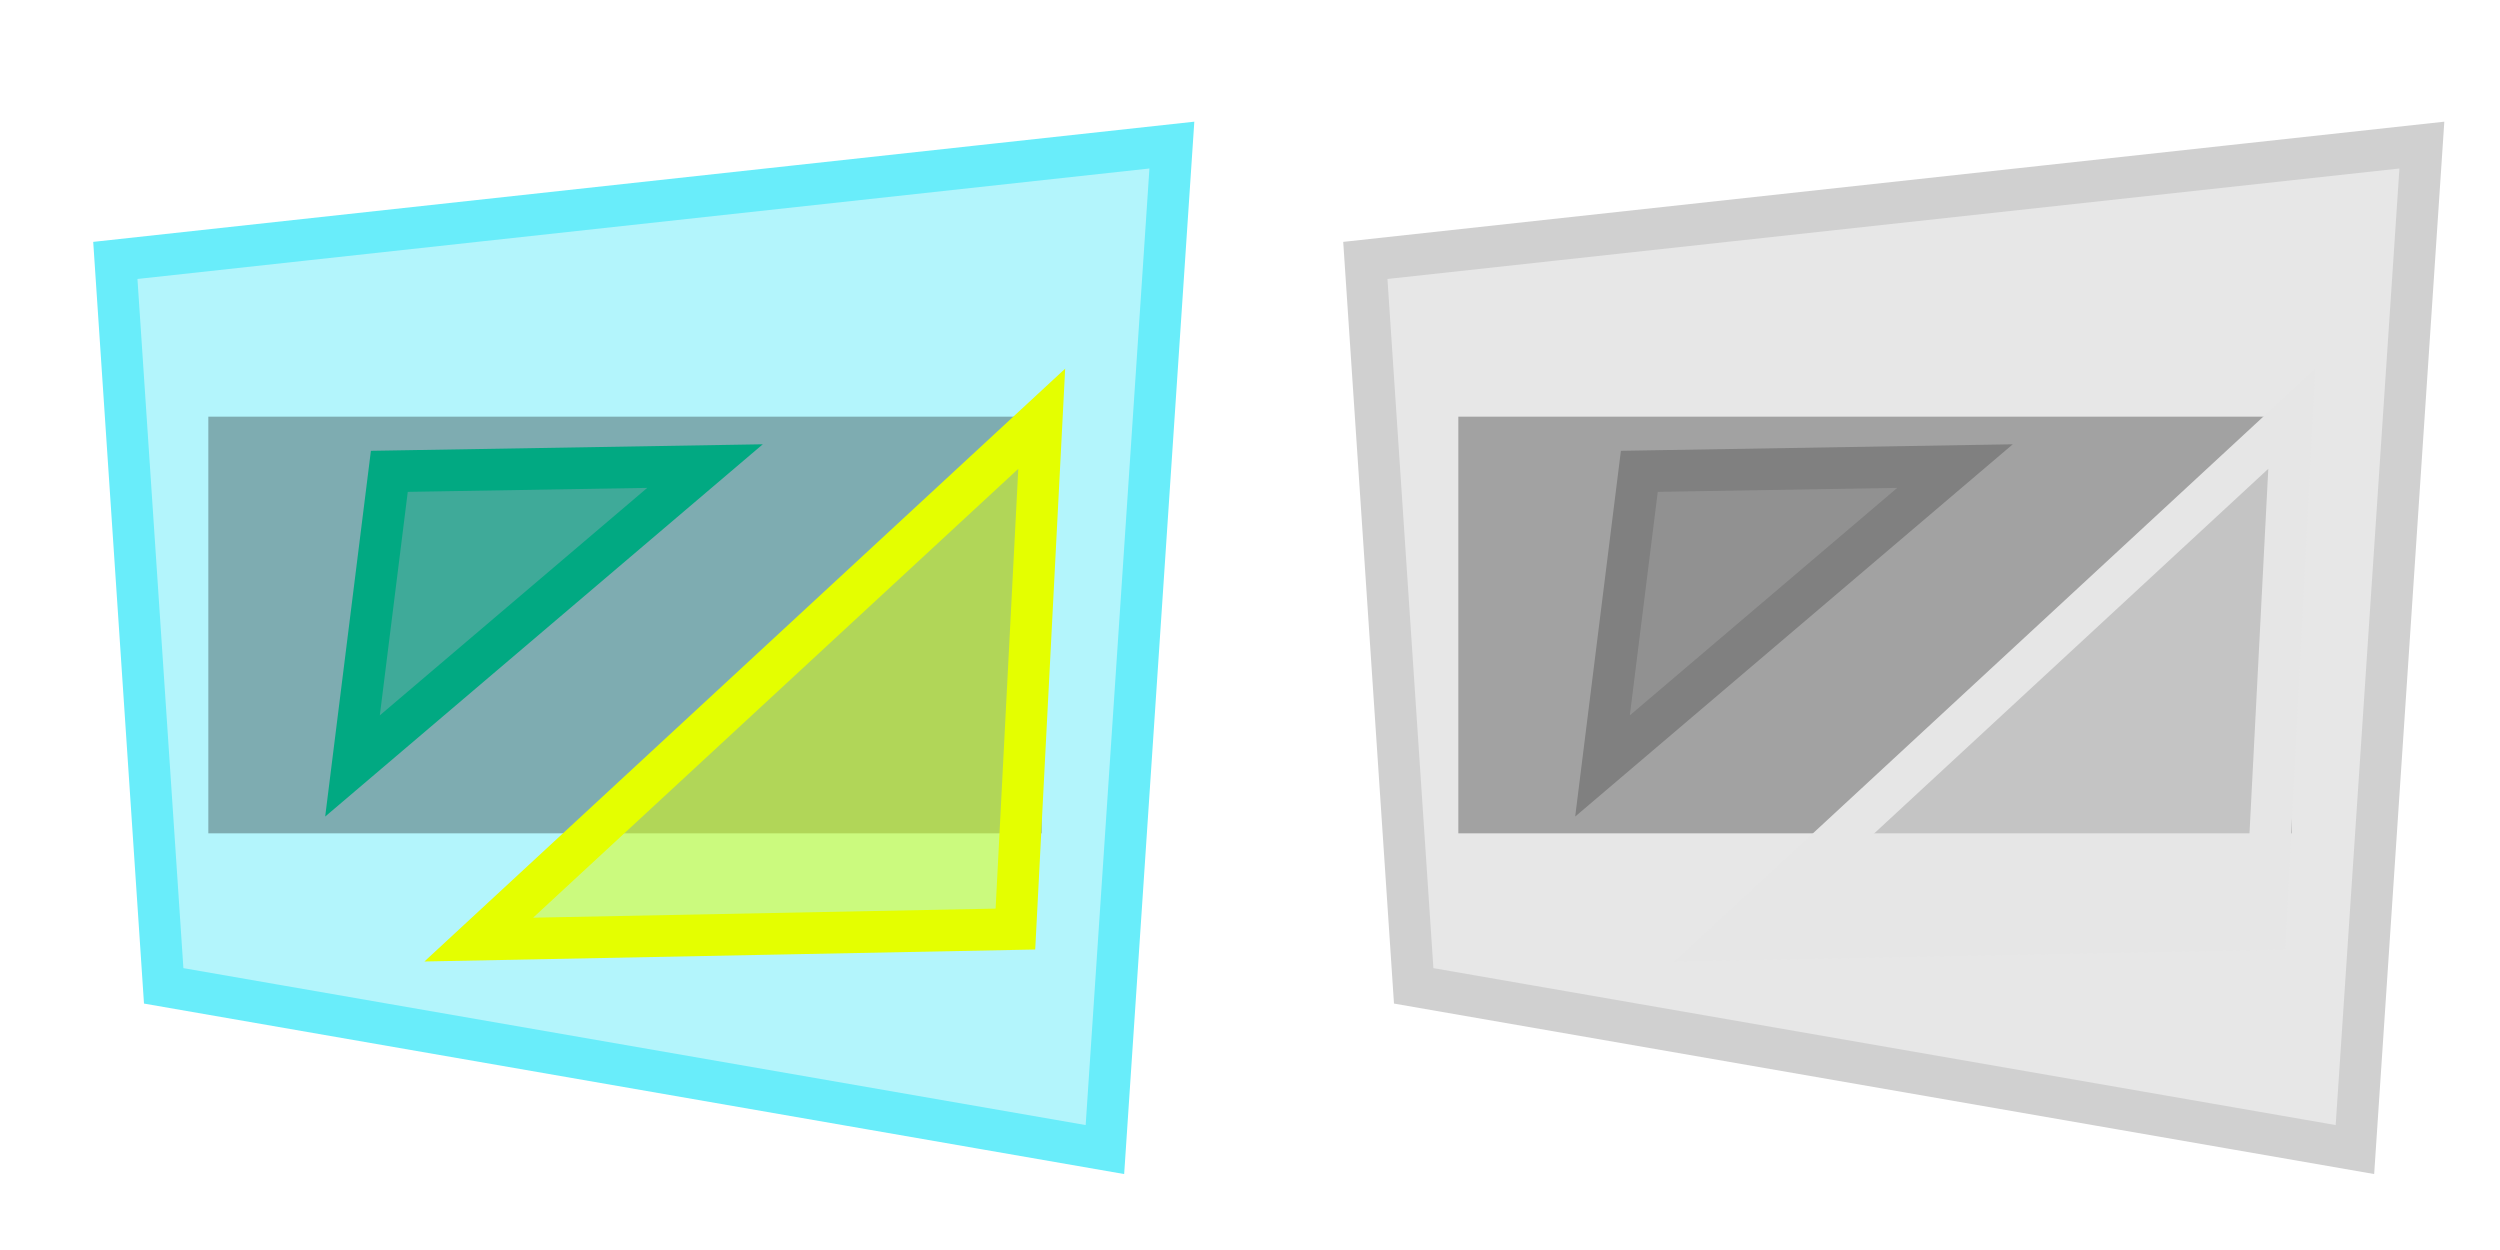
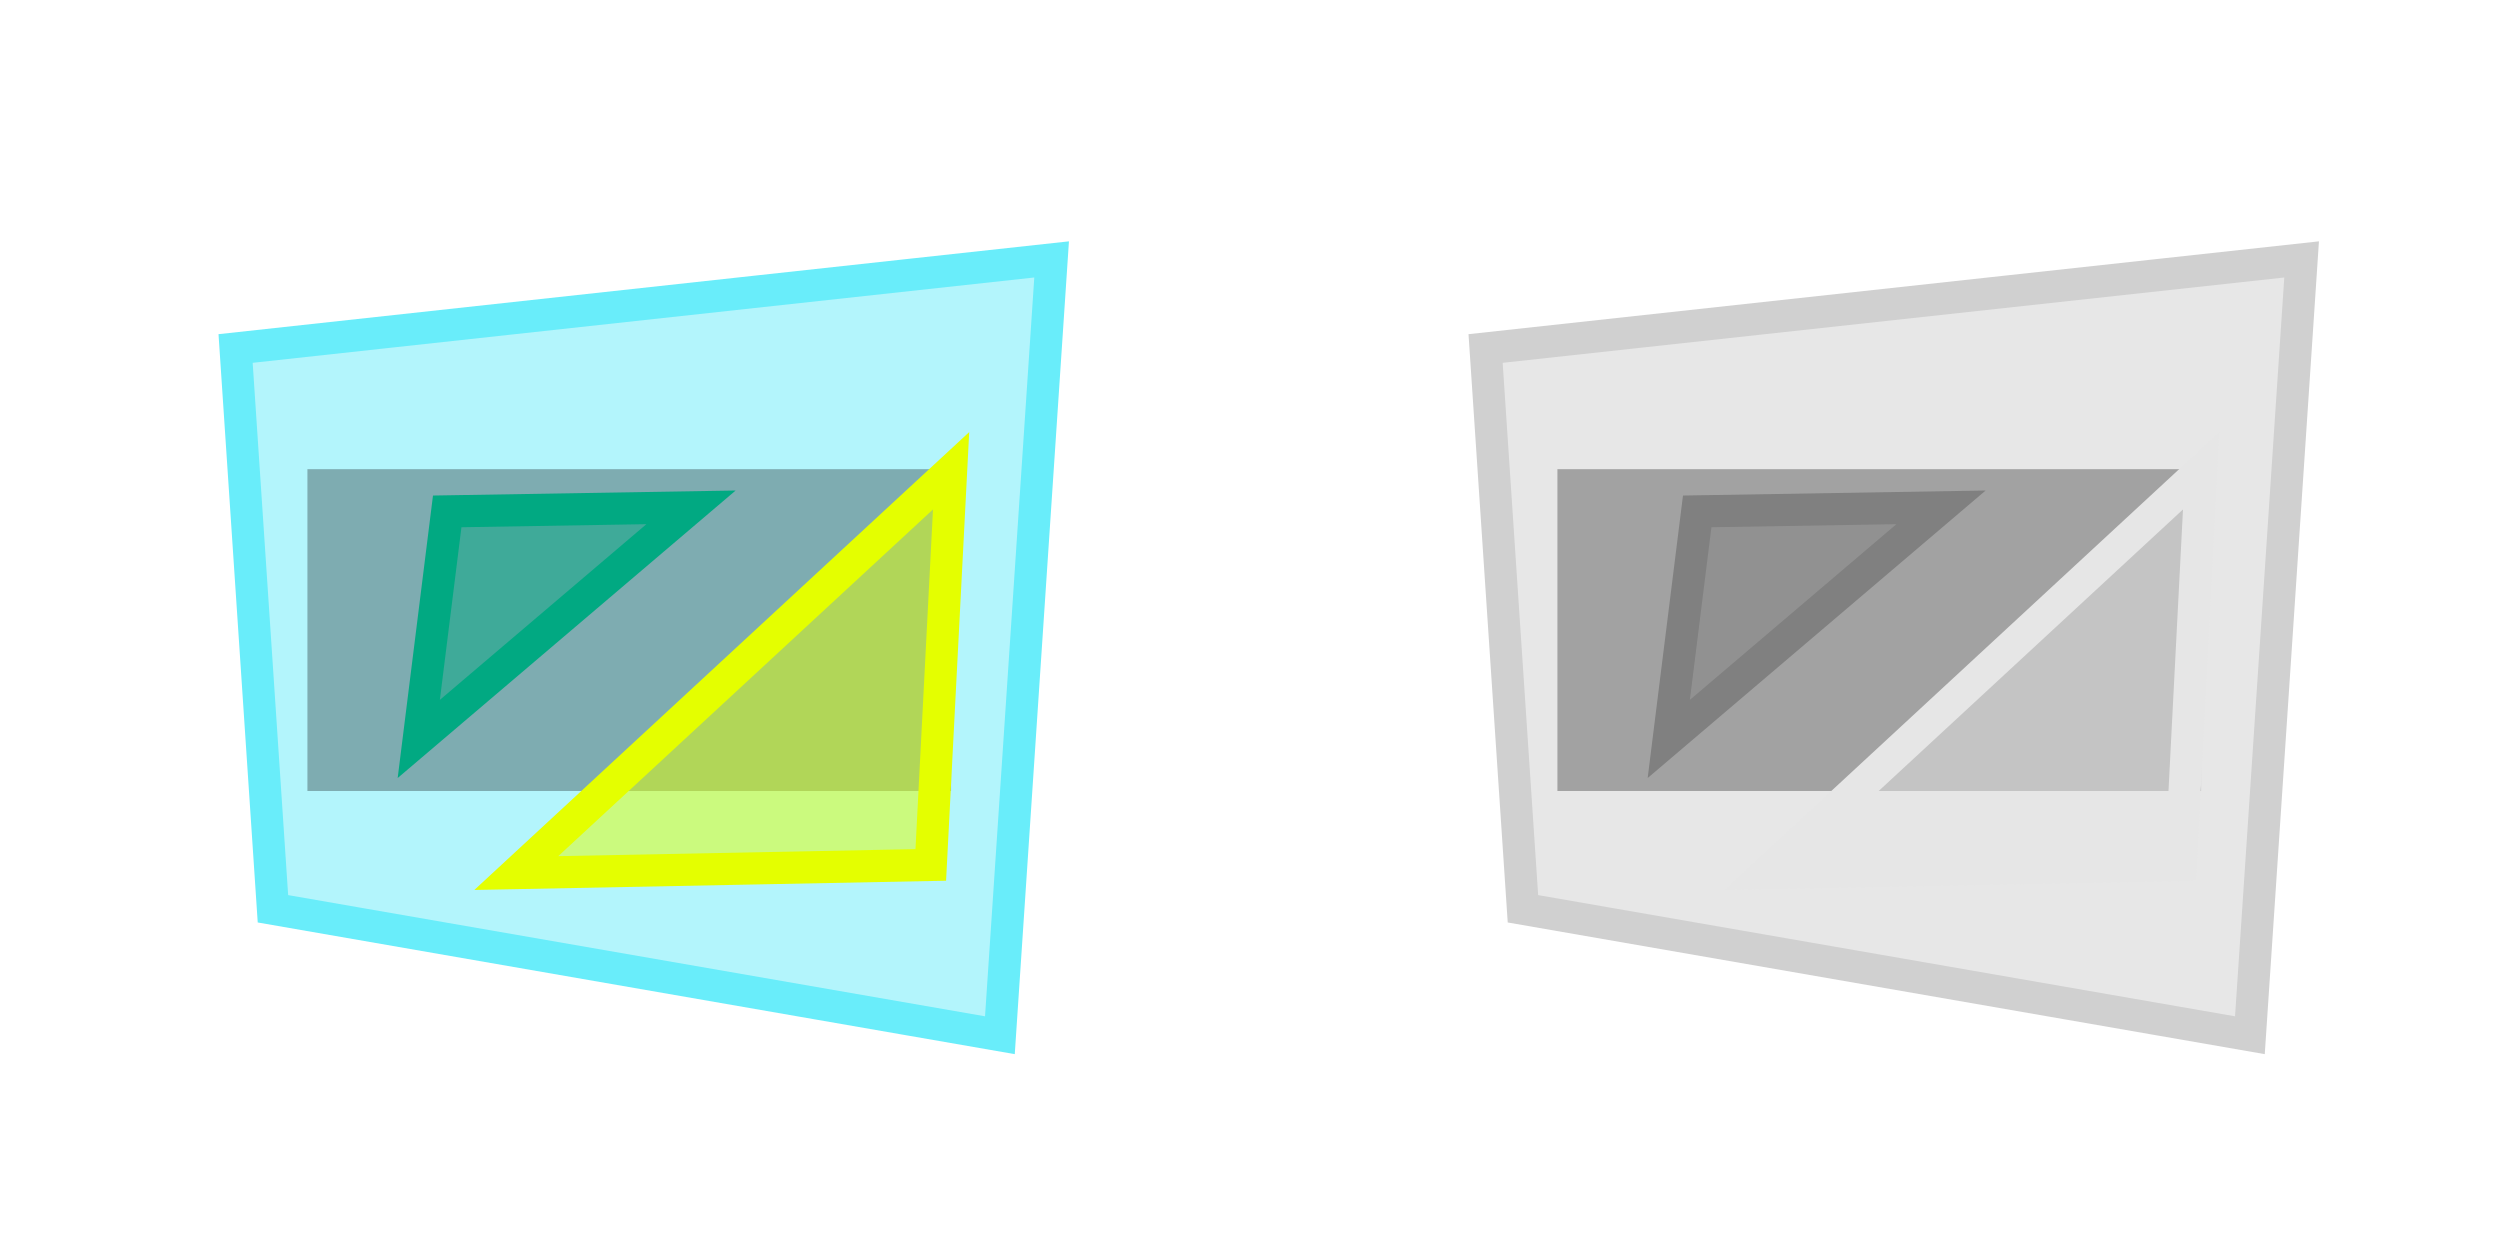
<svg xmlns="http://www.w3.org/2000/svg" viewBox="0 0 120 60" height="60" width="120">
  <g id="enabled" fill="#464646">
-     <g id="enabled">
+     <g id="enabled" transform="matrix(0.7723577,0,0,0.7723577,7.03252,7.073171)">
      <path id="contains" d="M 5.536,12.5 56.25,6.964 53.036,55.179 7.857,47.321 z" style="fill:#69edfa;fill-opacity:0.5;stroke:#69edfa;stroke-width:2" />
      <rect style="fill:black;fill-opacity:0.3;stroke:none" width="40" height="20" x="10" y="20" />
      <path id="intersect" d="M 22.981,45.1 50.003,20.099 48.74,44.595 z" style="fill:#e4ff00;fill-opacity:0.5;stroke:#e4ff00;stroke-width:2" />
      <path id="within" d="M 18.688,22.624 16.92,36.766 33.84,22.372 z" style="fill:#01a982;fill-opacity:0.5;stroke:#01a982;stroke-width:2" />
    </g>
  </g>
  <g id="enabled" fill="#464646" transform="translate(60)">
-     <g id="disabled">
+     <g id="disabled" transform="matrix(0.7723577,0,0,0.7723577,7.03252,7.073171)">
      <path id="containsDisabled" d="M 5.536,12.5 56.25,6.964 53.036,55.179 7.857,47.321 z" style="fill:#d0d0d0;fill-opacity:0.5;stroke:#d0d0d0;stroke-width:2" />
      <rect style="fill:black;fill-opacity:0.3;stroke:none" width="40" height="20" x="10" y="20" />
      <path id="intersectDisabled" d="M 22.981,45.1 50.003,20.099 48.74,44.595 z" style="fill:#e6e6e6;fill-opacity:0.5;stroke:#e6e6e6;stroke-width:2" />
      <path id="withinDisabled" d="M 18.688,22.624 16.92,36.766 33.84,22.372 z" style="fill:#808080;fill-opacity:0.5;stroke:#808080;stroke-width:2" />
    </g>
  </g>
</svg>
